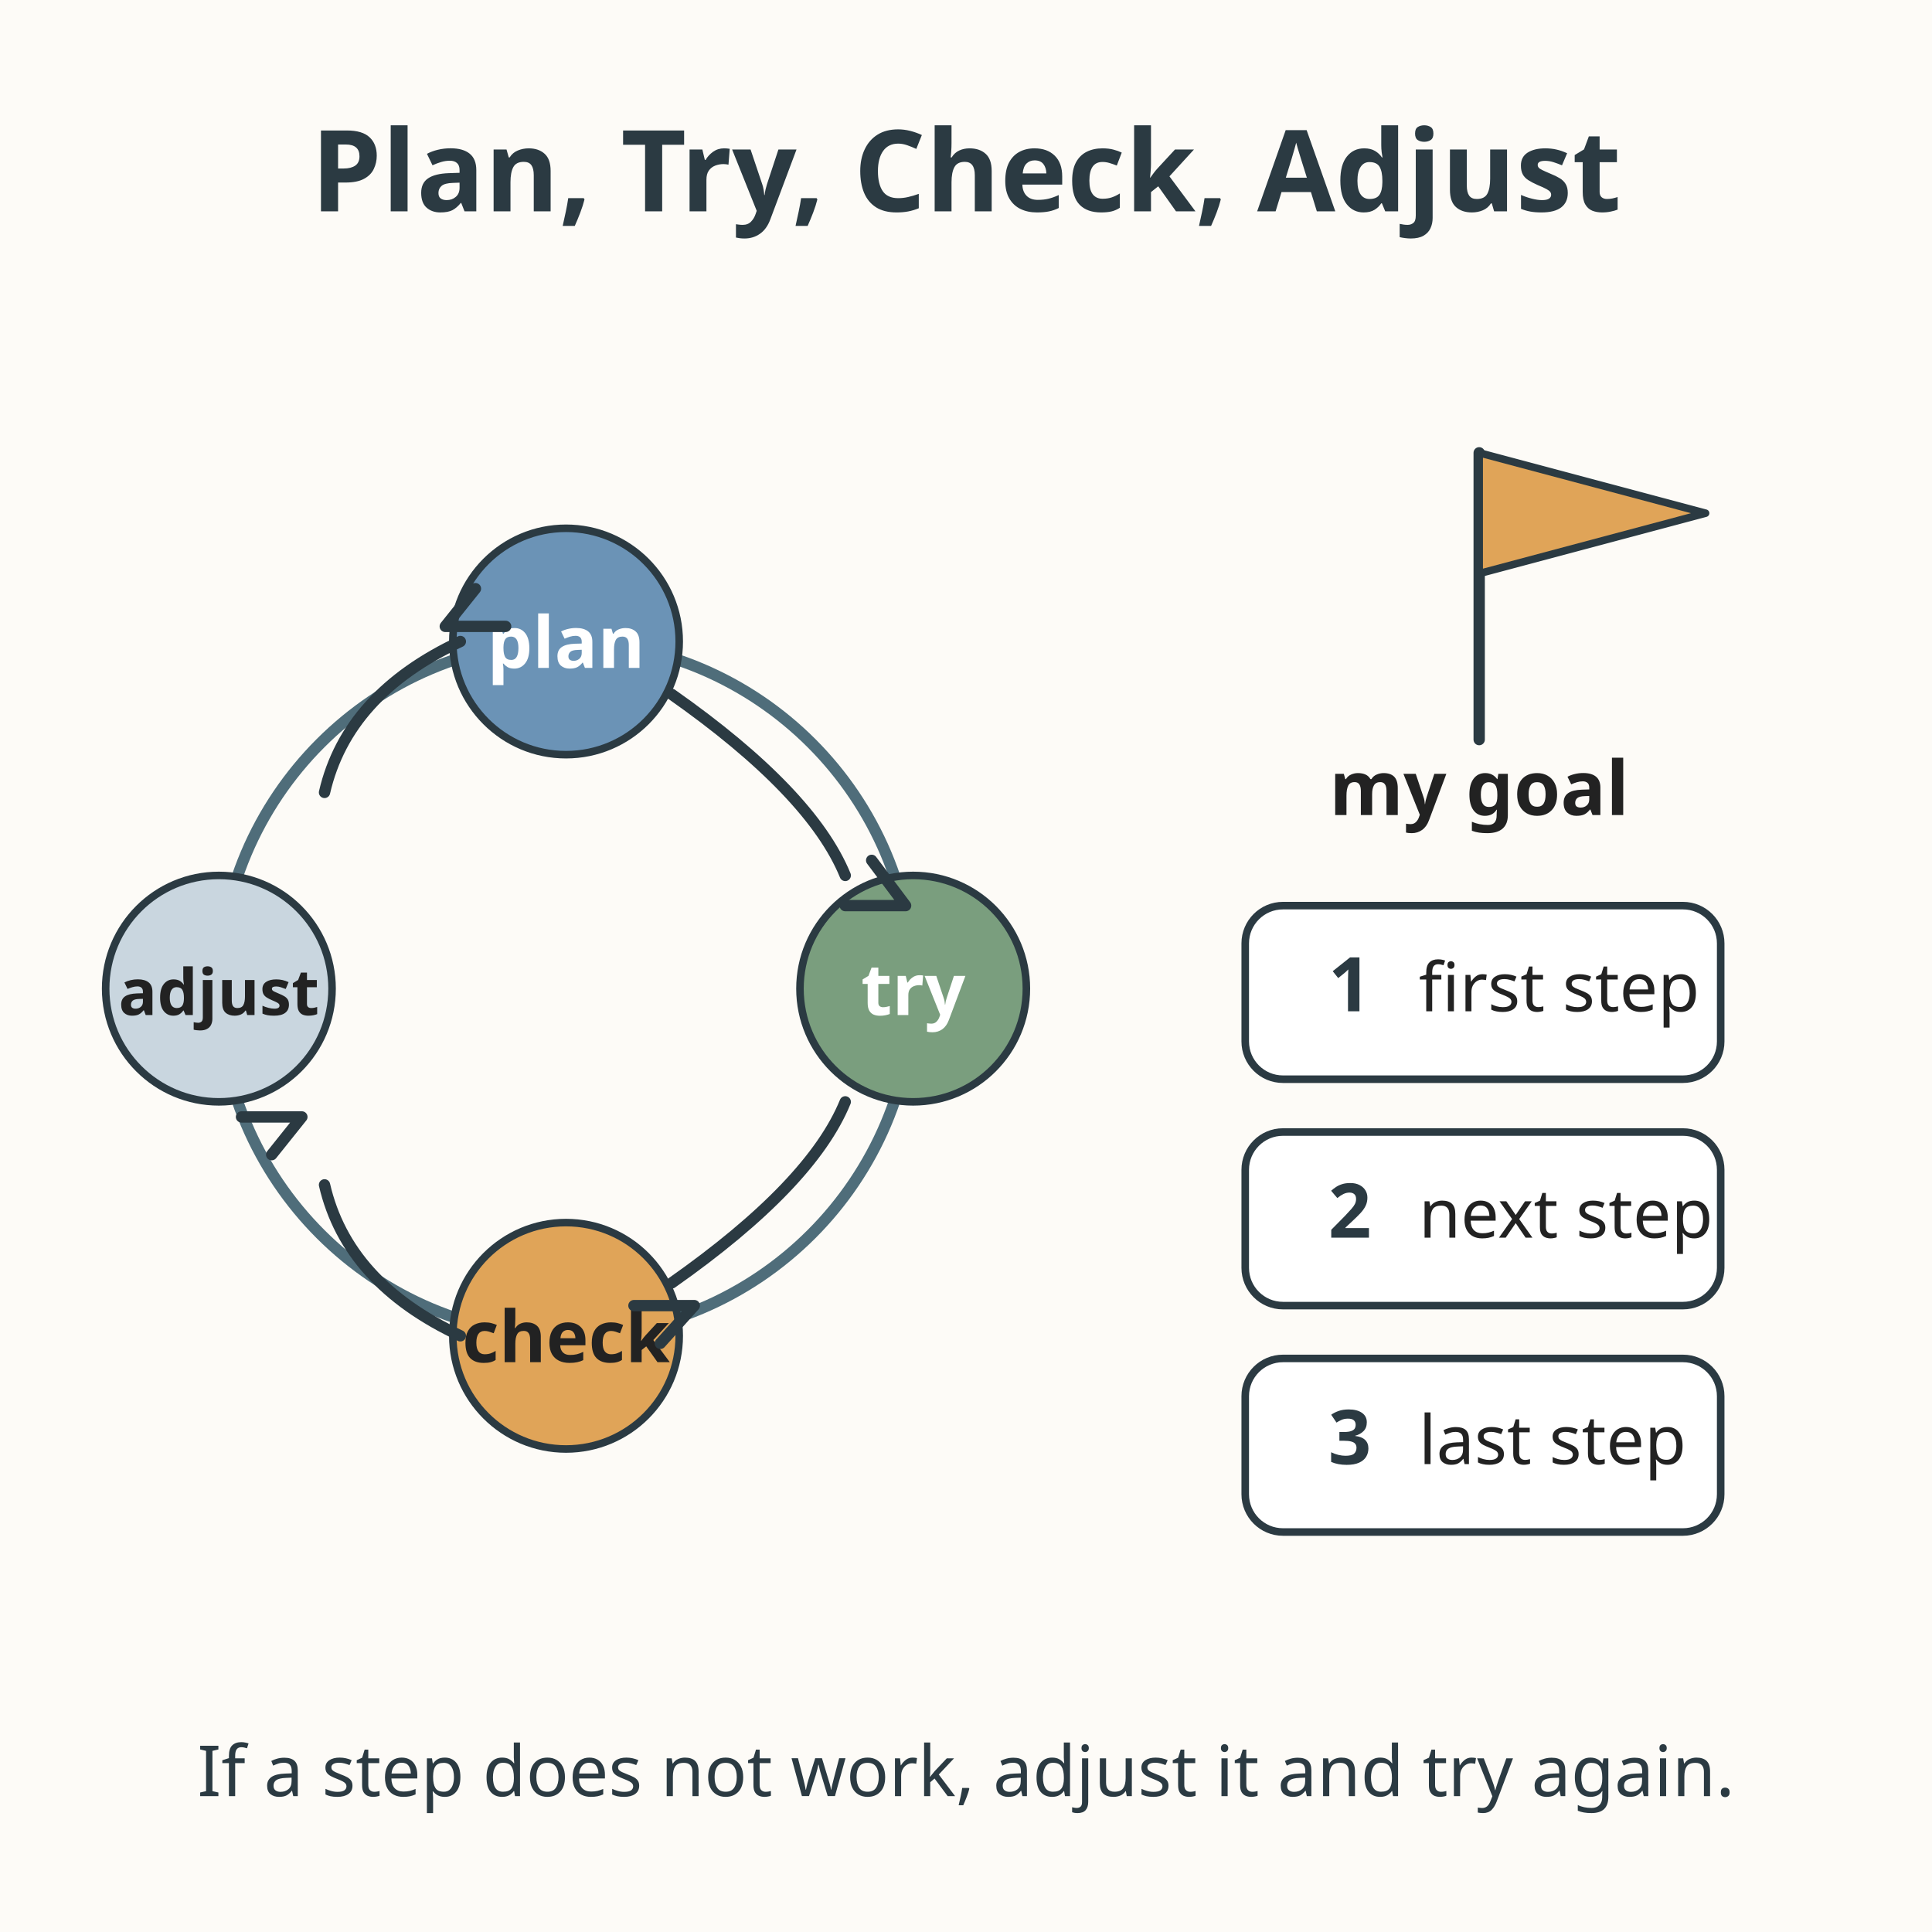
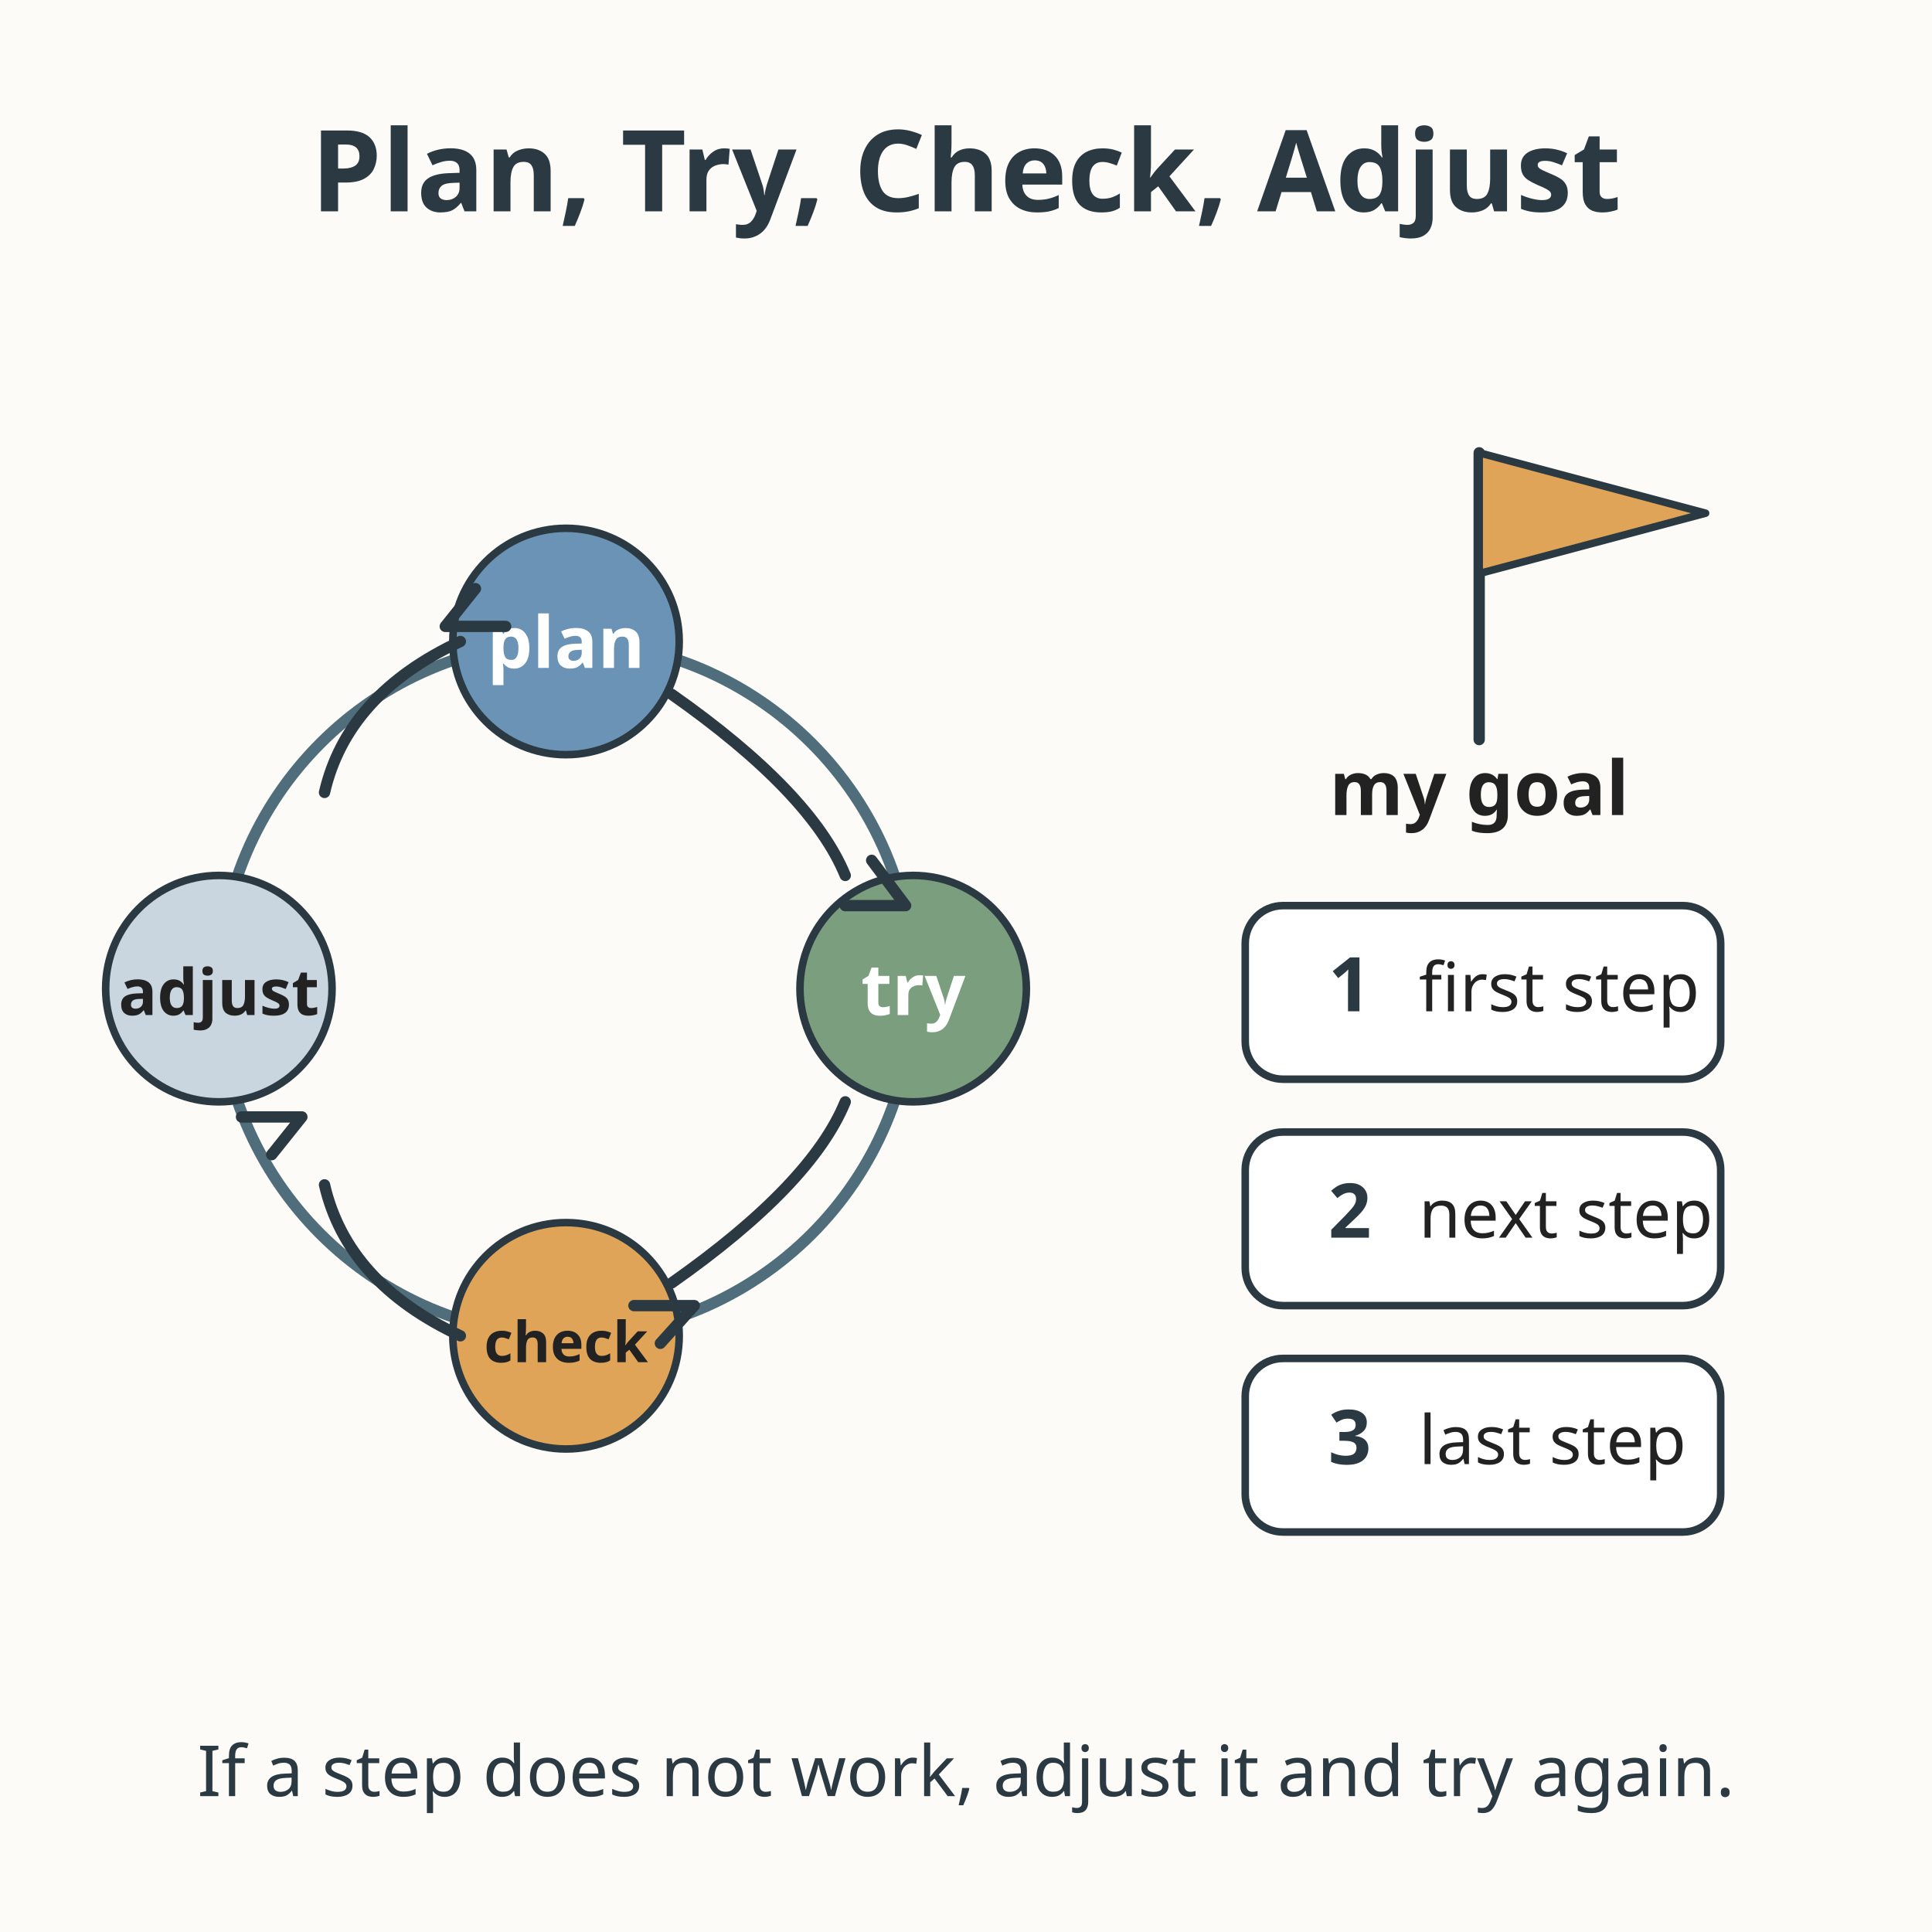
<svg xmlns="http://www.w3.org/2000/svg" viewBox="0 0 512 512" role="img" aria-labelledby="title-L-04-001-09-plan-try-adjust desc-L-04-001-09-plan-try-adjust">
  <rect width="512" height="512" fill="#fdfbf7" />
  <text x="256" y="56" text-anchor="middle" font-family="sans-serif" font-size="30" font-weight="bold" fill="#2b3a42">Plan, Try, Check, Adjust</text>
  <circle cx="150" cy="262" r="92" fill="none" stroke="#4f6d7a" stroke-width="3" />
  <g>
    <circle cx="150" cy="170" r="30" fill="#6b93b6" stroke="#2b3a42" stroke-width="2" />
    <text x="150" y="177" text-anchor="middle" font-family="sans-serif" font-size="19" font-weight="bold" fill="#ffffff">plan</text>
  </g>
  <g>
    <circle cx="242" cy="262" r="30" fill="#7a9e7e" stroke="#2b3a42" stroke-width="2" />
    <text x="242" y="269" text-anchor="middle" font-family="sans-serif" font-size="19" font-weight="bold" fill="#ffffff">try</text>
  </g>
  <g>
    <circle cx="150" cy="354" r="30" fill="#e0a458" stroke="#2b3a42" stroke-width="2" />
-     <text x="150" y="361" text-anchor="middle" font-family="sans-serif" font-size="19" font-weight="bold" fill="#222222">check</text>
+     <text x="150" y="361" text-anchor="middle" font-family="sans-serif" font-size="15" font-weight="bold" fill="#222222">check</text>
  </g>
  <g>
    <circle cx="58" cy="262" r="30" fill="#c9d6df" stroke="#2b3a42" stroke-width="2" />
    <text x="58" y="269" text-anchor="middle" font-family="sans-serif" font-size="17" font-weight="bold" fill="#222222">adjust</text>
  </g>
  <path d="M178 184 Q215 210 224 232" fill="none" stroke="#2b3a42" stroke-width="3" stroke-linecap="round" />
  <path d="M231 228 L240 240 L224 240" fill="none" stroke="#2b3a42" stroke-width="3" stroke-linecap="round" stroke-linejoin="round" />
  <path d="M224 292 Q215 314 178 340" fill="none" stroke="#2b3a42" stroke-width="3" stroke-linecap="round" />
  <path d="M175 356 L184 346 L168 346" fill="none" stroke="#2b3a42" stroke-width="3" stroke-linecap="round" stroke-linejoin="round" />
  <path d="M122 354 Q92 340 86 314" fill="none" stroke="#2b3a42" stroke-width="3" stroke-linecap="round" />
  <path d="M72 306 L80 296 L64 296" fill="none" stroke="#2b3a42" stroke-width="3" stroke-linecap="round" stroke-linejoin="round" />
  <path d="M86 210 Q92 184 122 170" fill="none" stroke="#2b3a42" stroke-width="3" stroke-linecap="round" />
  <path d="M126 156 L118 166 L134 166" fill="none" stroke="#2b3a42" stroke-width="3" stroke-linecap="round" stroke-linejoin="round" />
  <line x1="392" y1="196" x2="392" y2="120" stroke="#2b3a42" stroke-width="3" stroke-linecap="round" />
  <path d="M392 120 L452 136 L392 152 z" fill="#e0a458" stroke="#2b3a42" stroke-width="2" stroke-linejoin="round" />
  <text x="392" y="216" text-anchor="middle" font-family="sans-serif" font-size="20" font-weight="bold" fill="#222222">my goal</text>
  <g>
    <rect x="330" y="240" width="126" height="46" rx="10" fill="#ffffff" stroke="#2b3a42" stroke-width="2" />
    <text x="352" y="268" font-family="sans-serif" font-size="20" font-weight="bold" fill="#2b3a42">1</text>
    <text x="376" y="268" font-family="sans-serif" font-size="18" fill="#222222">first step</text>
  </g>
  <g>
    <rect x="330" y="300" width="126" height="46" rx="10" fill="#ffffff" stroke="#2b3a42" stroke-width="2" />
    <text x="352" y="328" font-family="sans-serif" font-size="20" font-weight="bold" fill="#2b3a42">2</text>
    <text x="376" y="328" font-family="sans-serif" font-size="18" fill="#222222">next step</text>
  </g>
  <g>
    <rect x="330" y="360" width="126" height="46" rx="10" fill="#ffffff" stroke="#2b3a42" stroke-width="2" />
    <text x="352" y="388" font-family="sans-serif" font-size="20" font-weight="bold" fill="#2b3a42">3</text>
    <text x="376" y="388" font-family="sans-serif" font-size="18" fill="#222222">last step</text>
  </g>
  <text x="256" y="476" text-anchor="middle" font-family="sans-serif" font-size="18.7" fill="#2b3a42">If a step does not work, adjust it and try again.</text>
</svg>
